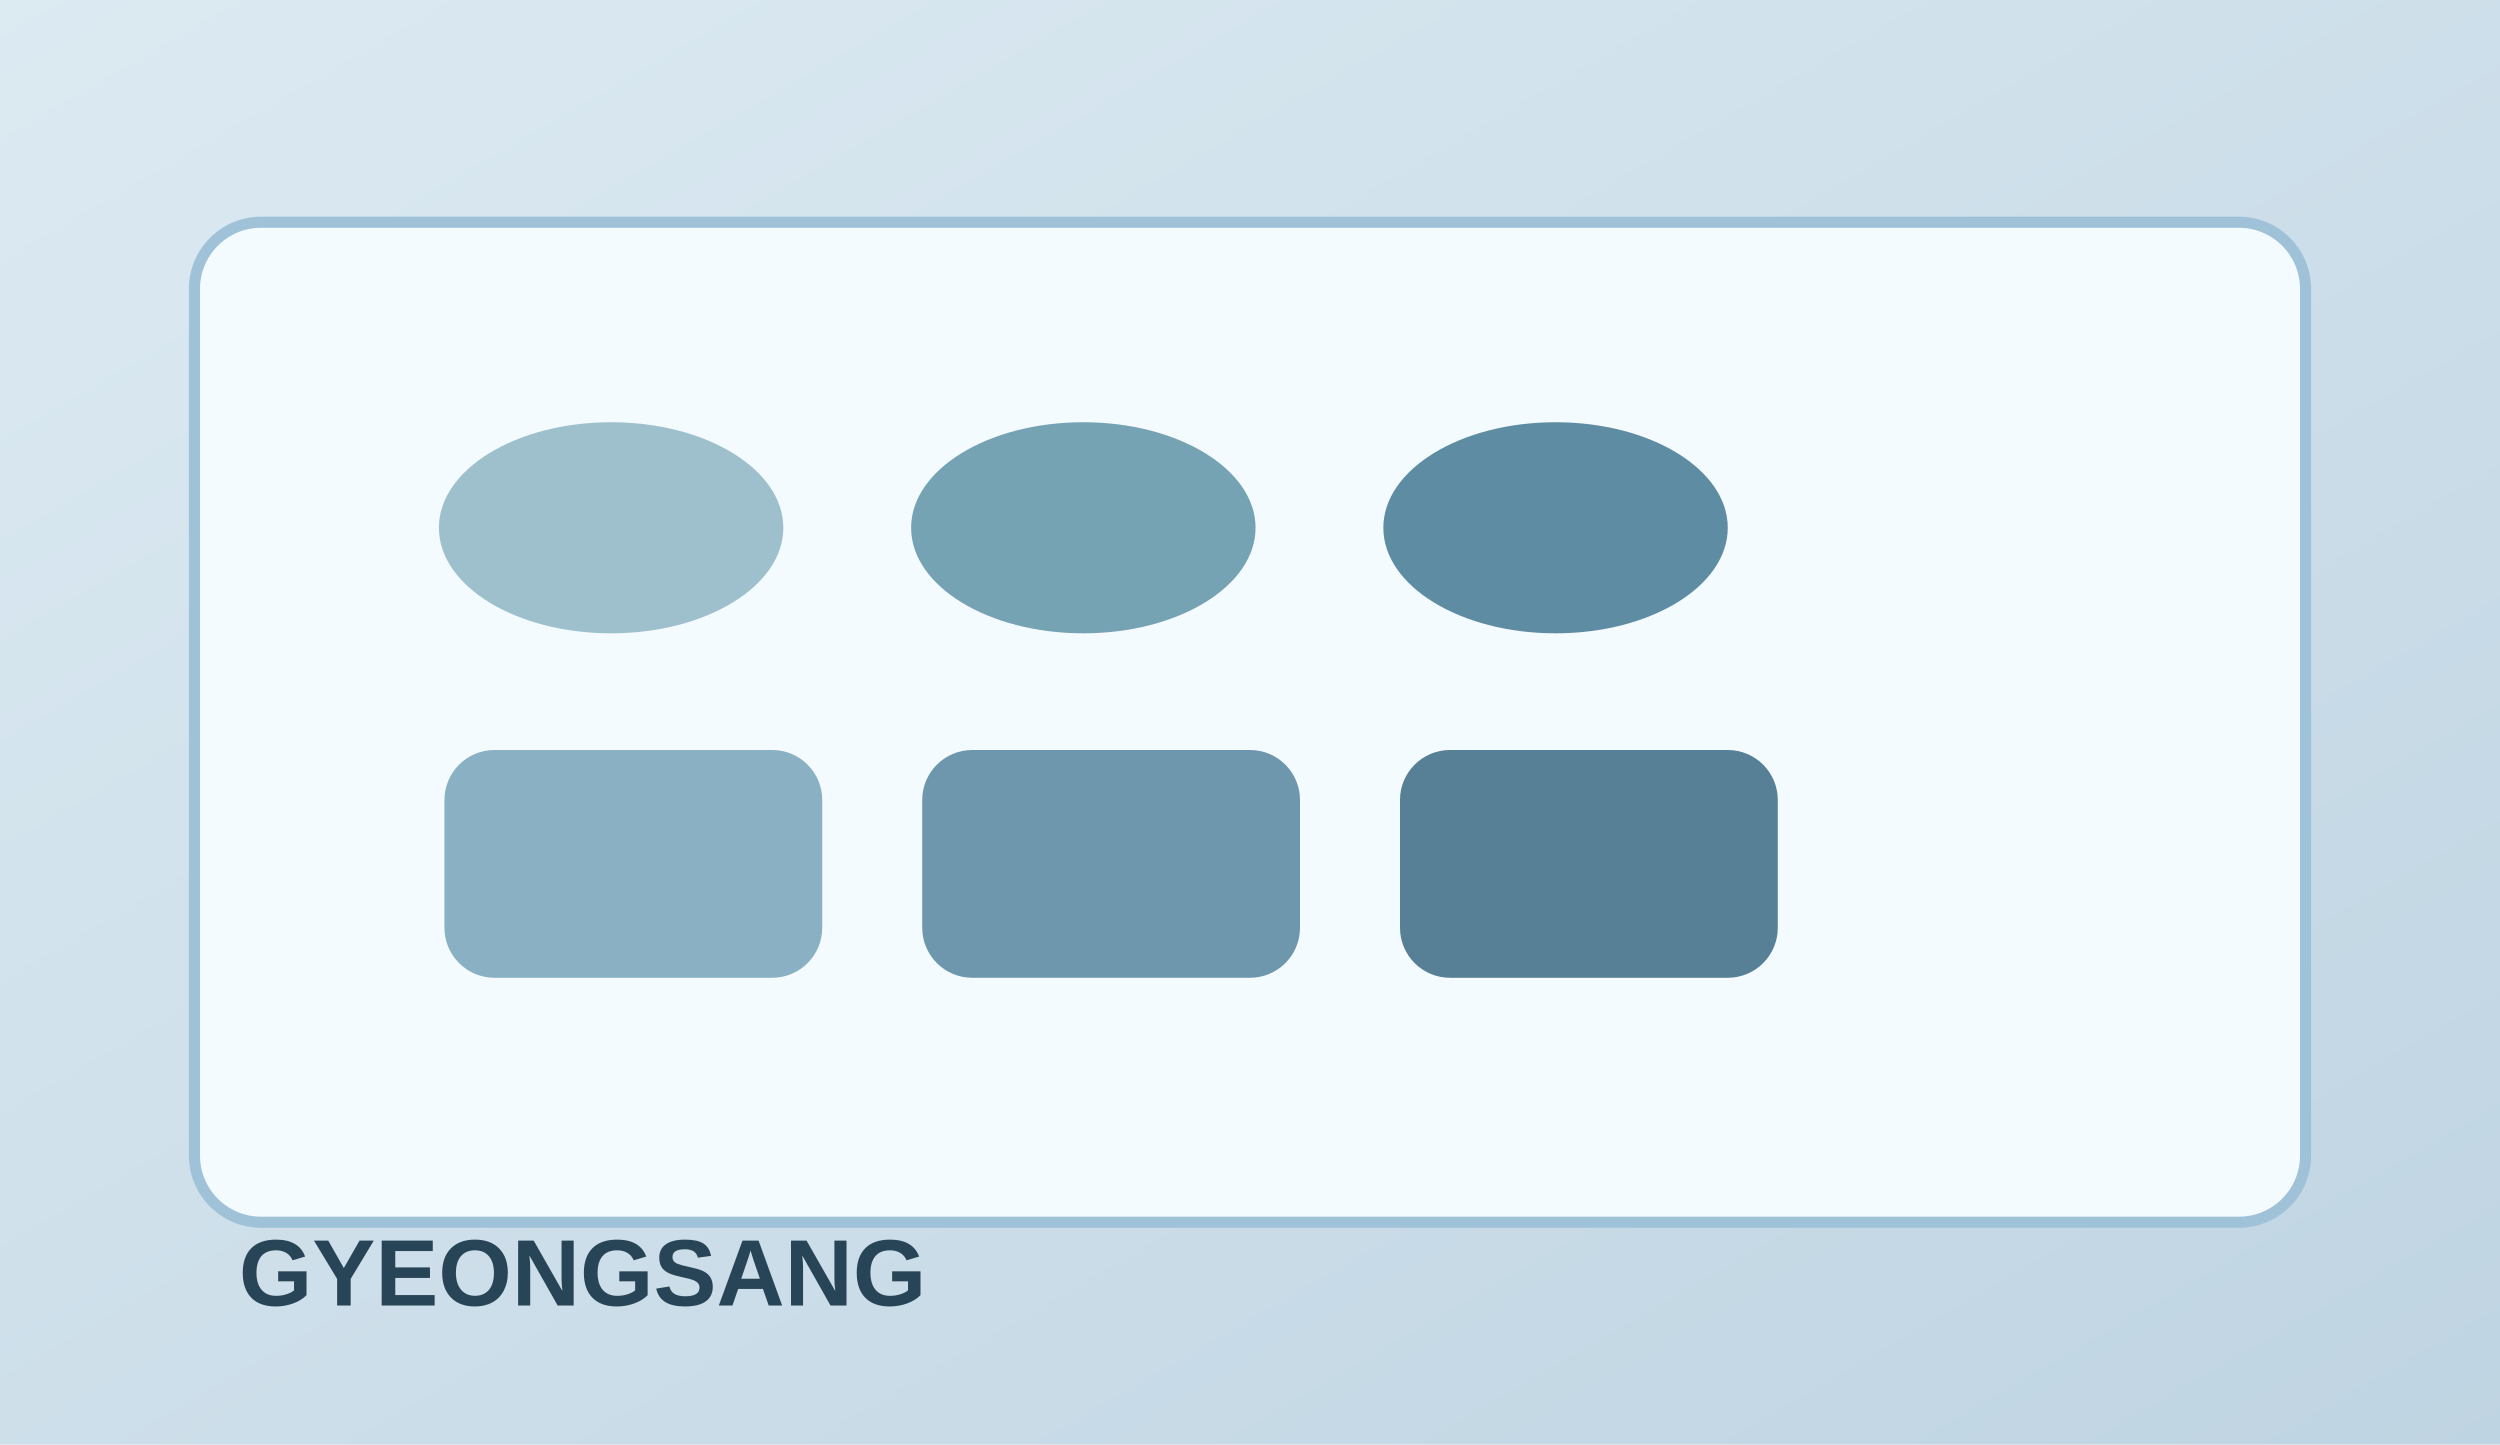
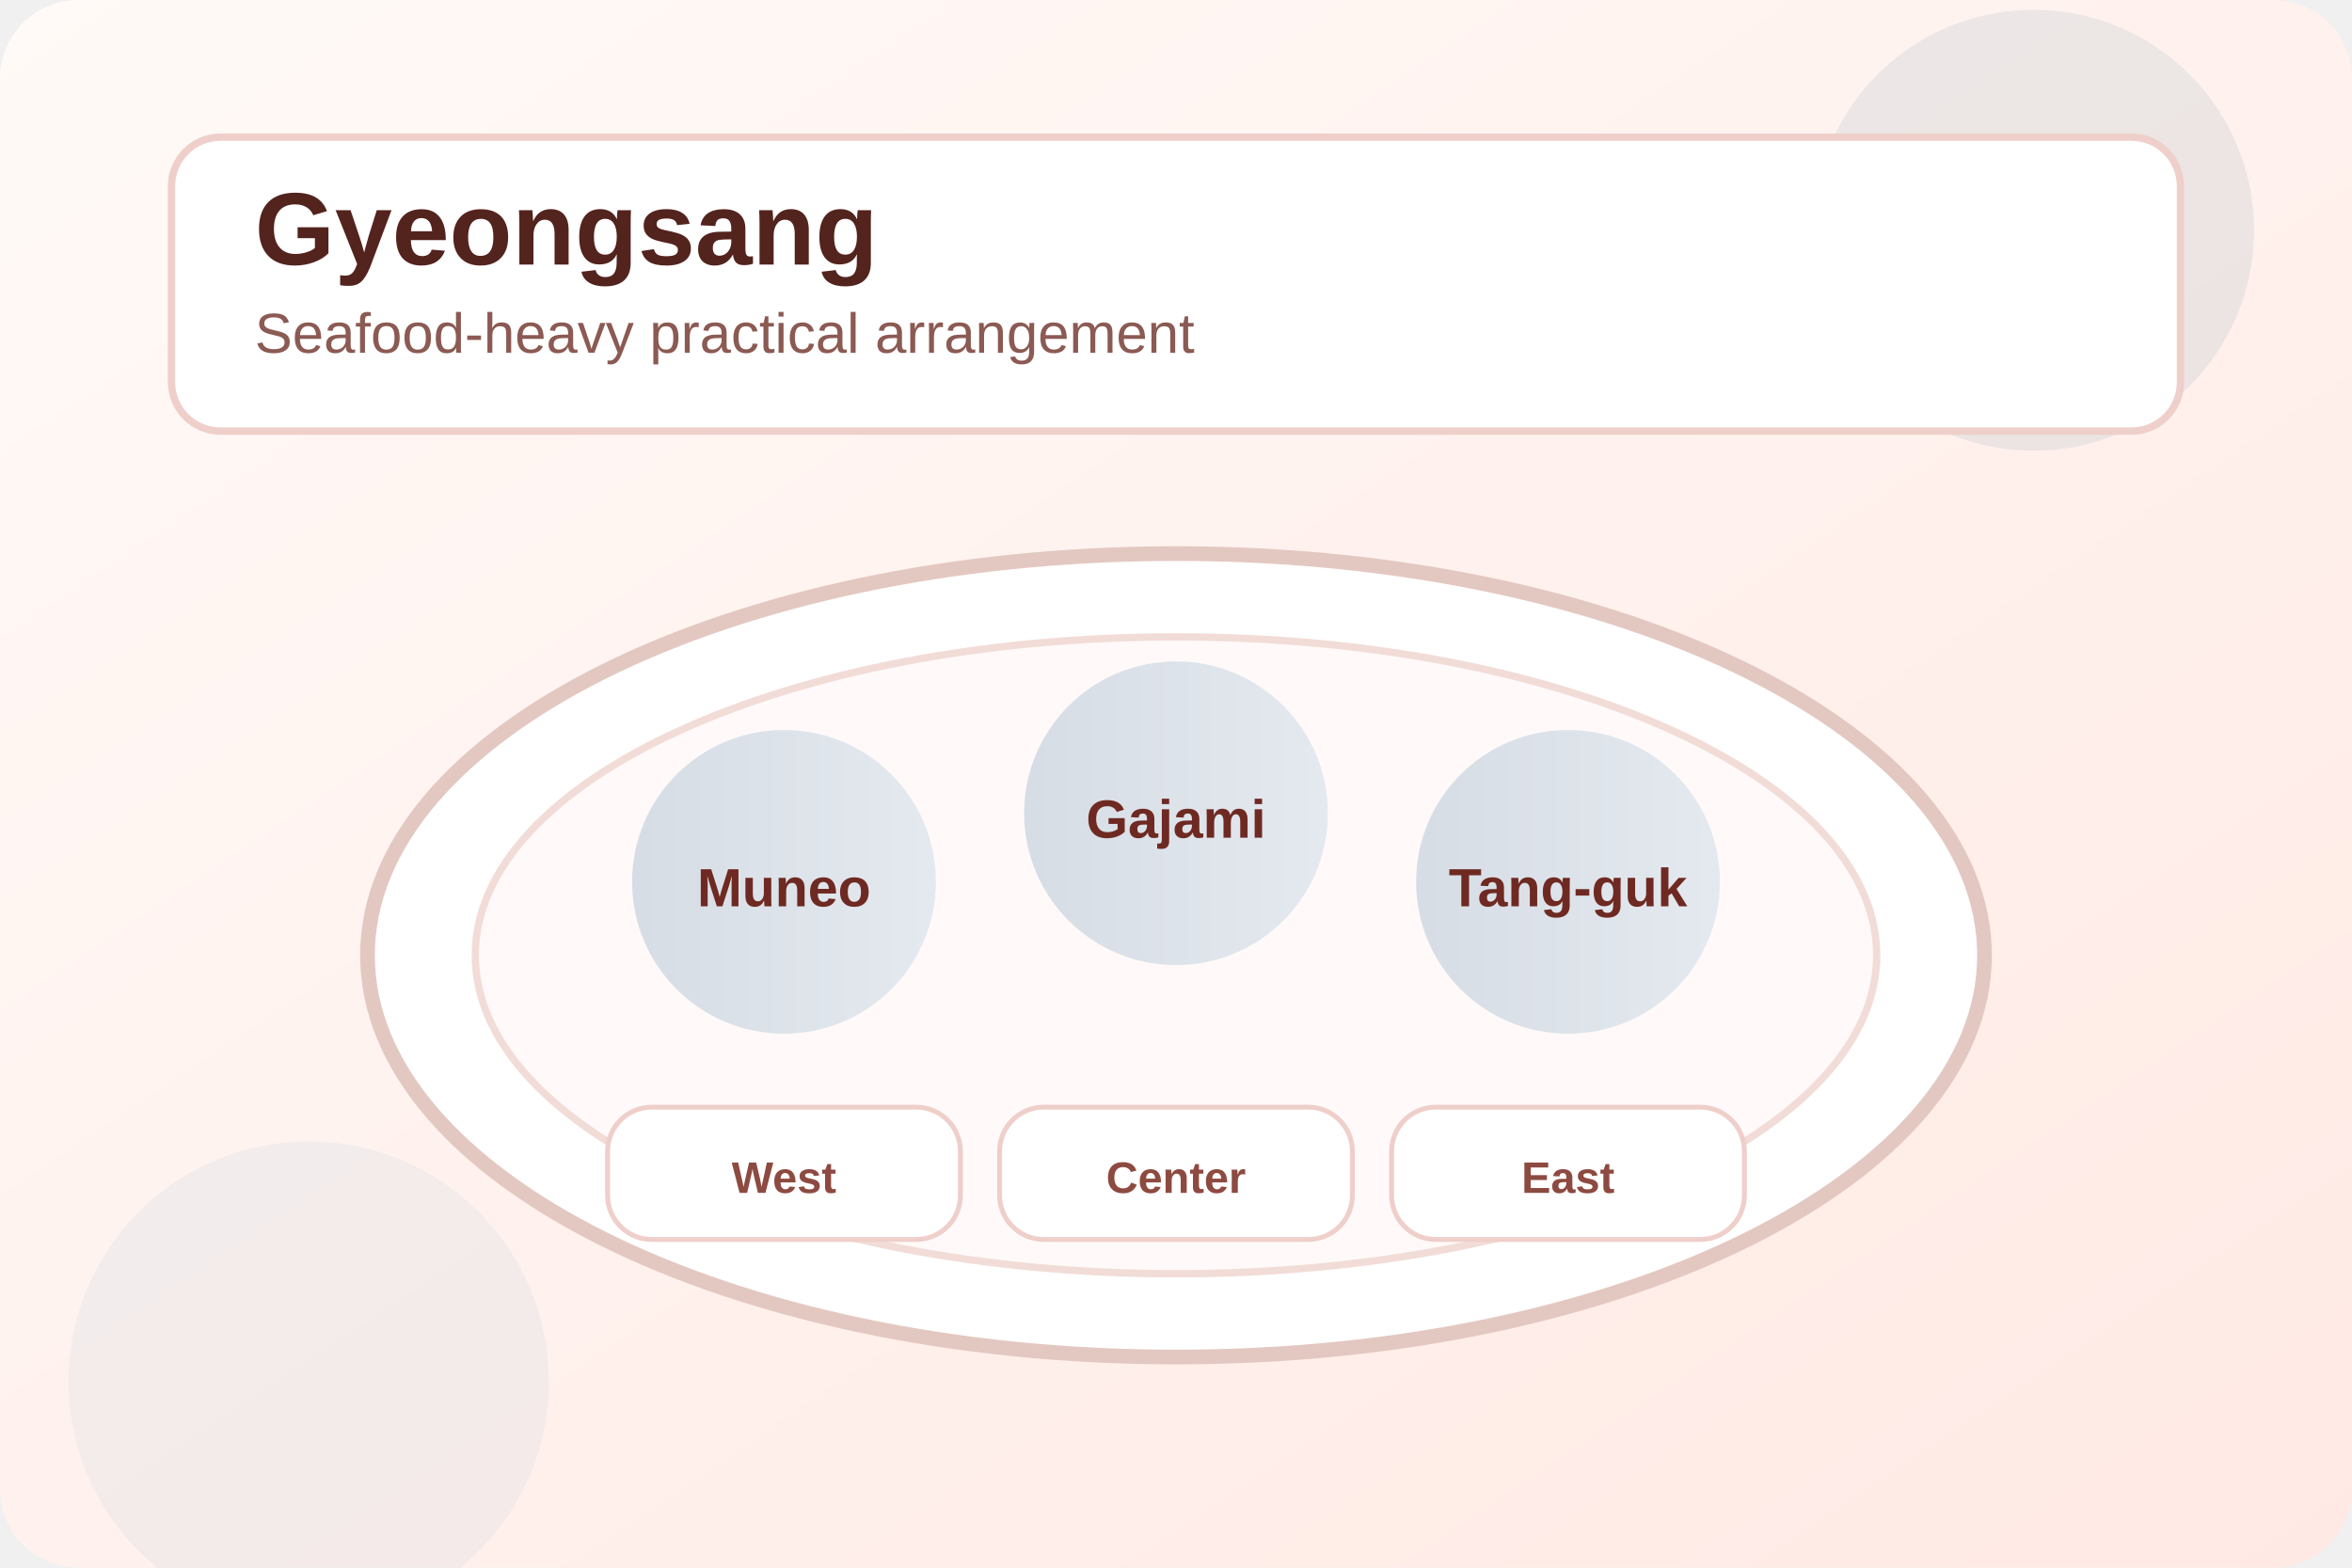
- <svg xmlns="http://www.w3.org/2000/svg" width="900" height="520" viewBox="0 0 900 520" role="img" aria-label="Gyeongsang Charye Table">
+ <svg xmlns="http://www.w3.org/2000/svg" viewBox="0 0 960 640" role="img" aria-label="Gyeongsang charye table sample">
  <defs>
-     <linearGradient id="bg" x1="0" y1="0" x2="1" y2="1">
-       <stop offset="0%" stop-color="#dceaf2" />
-       <stop offset="100%" stop-color="#bfd4e2" />
+     <linearGradient id="bg-gyeongsang" x1="0" y1="0" x2="1" y2="1">
+       <stop offset="0%" stop-color="#fffaf7" />
+       <stop offset="100%" stop-color="#ffe9e4" />
+     </linearGradient>
+     <linearGradient id="plate-gyeongsang" x1="0" y1="0" x2="1" y2="0">
+       <stop offset="0%" stop-color="#5e86a5" />
+       <stop offset="100%" stop-color="#95b9d3" />
    </linearGradient>
  </defs>
-   <rect width="900" height="520" fill="url(#bg)" />
-   <rect x="70" y="80" width="760" height="360" rx="24" fill="#f4fbff" stroke="#9fc2d8" stroke-width="4" />
-   <ellipse cx="220" cy="190" rx="62" ry="38" fill="#9ec0cd" />
-   <ellipse cx="390" cy="190" rx="62" ry="38" fill="#76a3b4" />
-   <ellipse cx="560" cy="190" rx="62" ry="38" fill="#5e8da3" />
-   <rect x="160" y="270" width="136" height="82" rx="18" fill="#8ab0c3" />
-   <rect x="332" y="270" width="136" height="82" rx="18" fill="#6e97ae" />
-   <rect x="504" y="270" width="136" height="82" rx="18" fill="#577f95" />
-   <text x="86" y="470" fill="#274556" font-size="34" font-family="Arial, sans-serif" font-weight="700">GYEONGSANG</text>
+   <rect width="960" height="640" rx="32" fill="url(#bg-gyeongsang)" />
+   <circle cx="830" cy="94" r="90" fill="#5e86a5" opacity="0.12" />
+   <circle cx="126" cy="564" r="98" fill="#95b9d3" opacity="0.12" />
+   <rect x="70" y="56" width="820" height="120" rx="20" fill="#ffffff" stroke="#efcfca" stroke-width="3" />
+   <text x="104" y="108" font-family="Arial, sans-serif" font-size="42" font-weight="700" fill="#53231d">Gyeongsang</text>
+   <text x="104" y="144" font-family="Arial, sans-serif" font-size="23" fill="#8b5a53">Seafood-heavy practical arrangement</text>
+   <ellipse cx="480" cy="390" rx="330" ry="164" fill="#fff" stroke="#e3c8c1" stroke-width="6" />
+   <ellipse cx="480" cy="390" rx="286" ry="130" fill="#fffaf9" stroke="#f2dcd7" stroke-width="3" />
+   <circle cx="320" cy="360" r="62" fill="url(#plate-gyeongsang)" opacity="0.25" />
+   <circle cx="480" cy="332" r="62" fill="url(#plate-gyeongsang)" opacity="0.25" />
+   <circle cx="640" cy="360" r="62" fill="url(#plate-gyeongsang)" opacity="0.25" />
+   <rect x="248" y="452" width="144" height="54" rx="18" fill="#fff" stroke="#efcfca" stroke-width="2" />
+   <rect x="408" y="452" width="144" height="54" rx="18" fill="#fff" stroke="#efcfca" stroke-width="2" />
+   <rect x="568" y="452" width="144" height="54" rx="18" fill="#fff" stroke="#efcfca" stroke-width="2" />
+   <text x="320" y="370" text-anchor="middle" font-family="Arial, sans-serif" font-size="22" font-weight="700" fill="#6e2a22">Muneo</text>
+   <text x="480" y="342" text-anchor="middle" font-family="Arial, sans-serif" font-size="22" font-weight="700" fill="#6e2a22">Gajami</text>
+   <text x="640" y="370" text-anchor="middle" font-family="Arial, sans-serif" font-size="22" font-weight="700" fill="#6e2a22">Tang-guk</text>
+   <text x="320" y="487" text-anchor="middle" font-family="Arial, sans-serif" font-size="18" font-weight="700" fill="#8d4a41">West</text>
+   <text x="480" y="487" text-anchor="middle" font-family="Arial, sans-serif" font-size="18" font-weight="700" fill="#8d4a41">Center</text>
+   <text x="640" y="487" text-anchor="middle" font-family="Arial, sans-serif" font-size="18" font-weight="700" fill="#8d4a41">East</text>
</svg>
